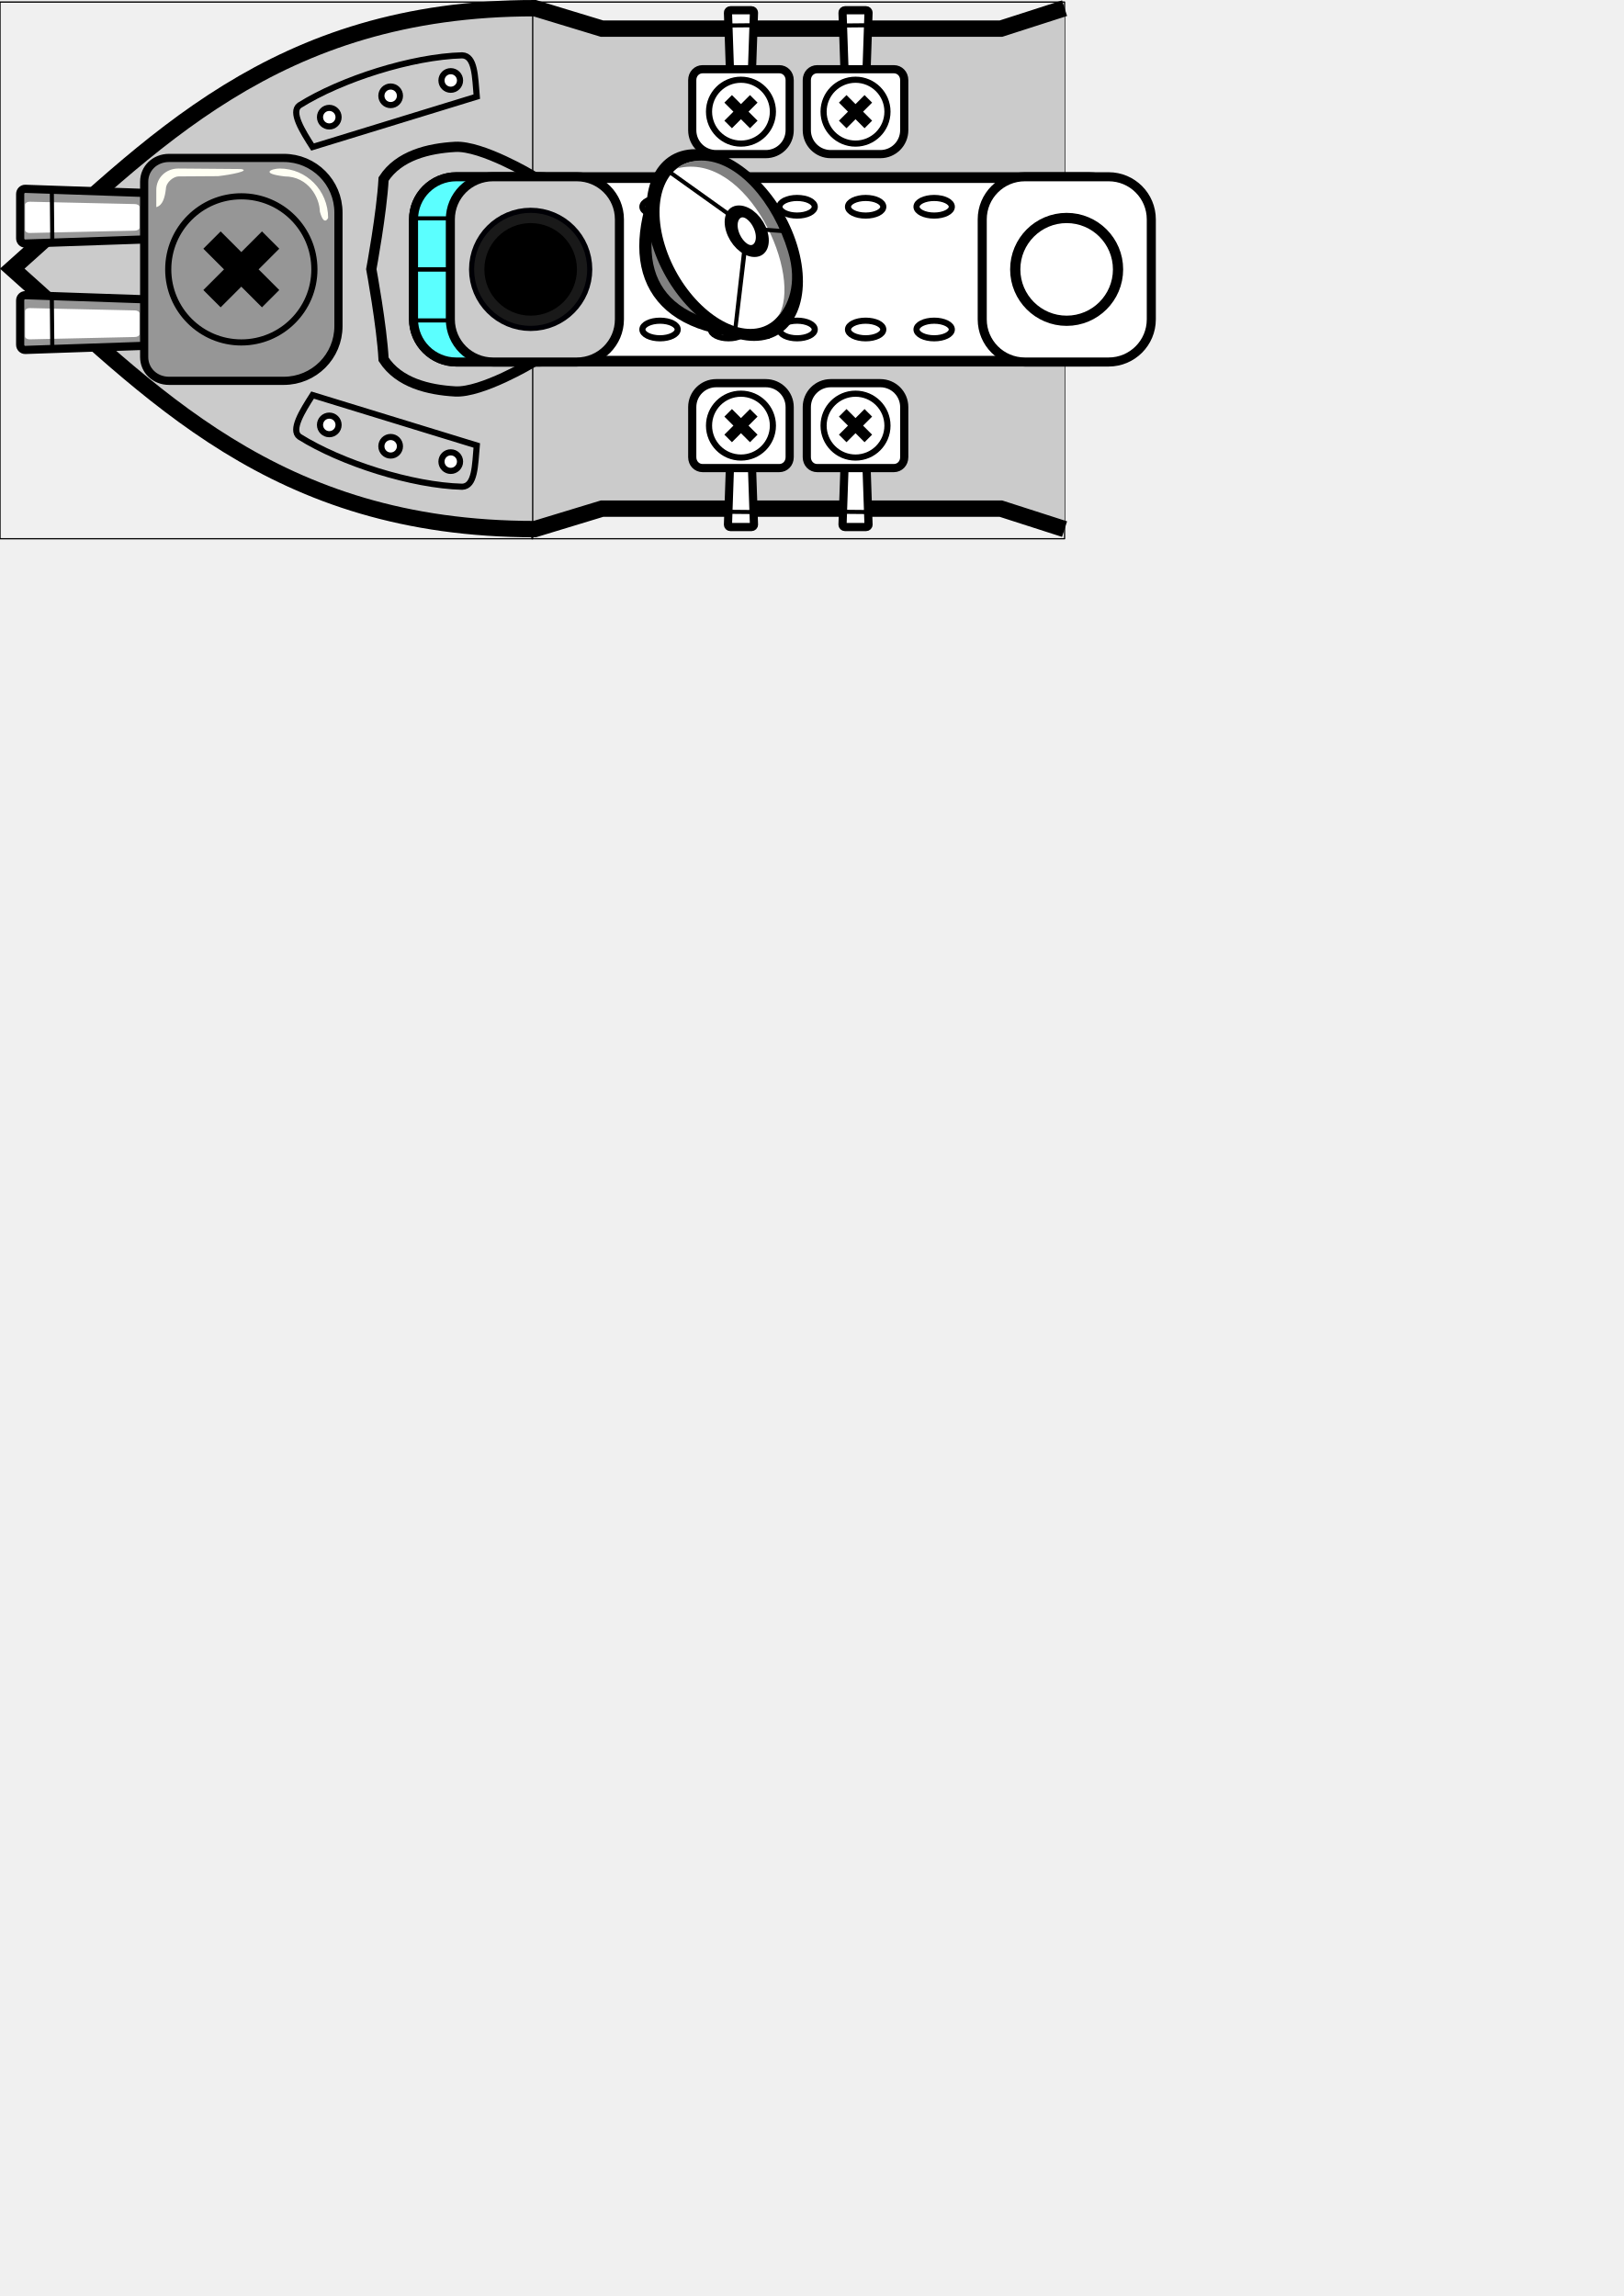
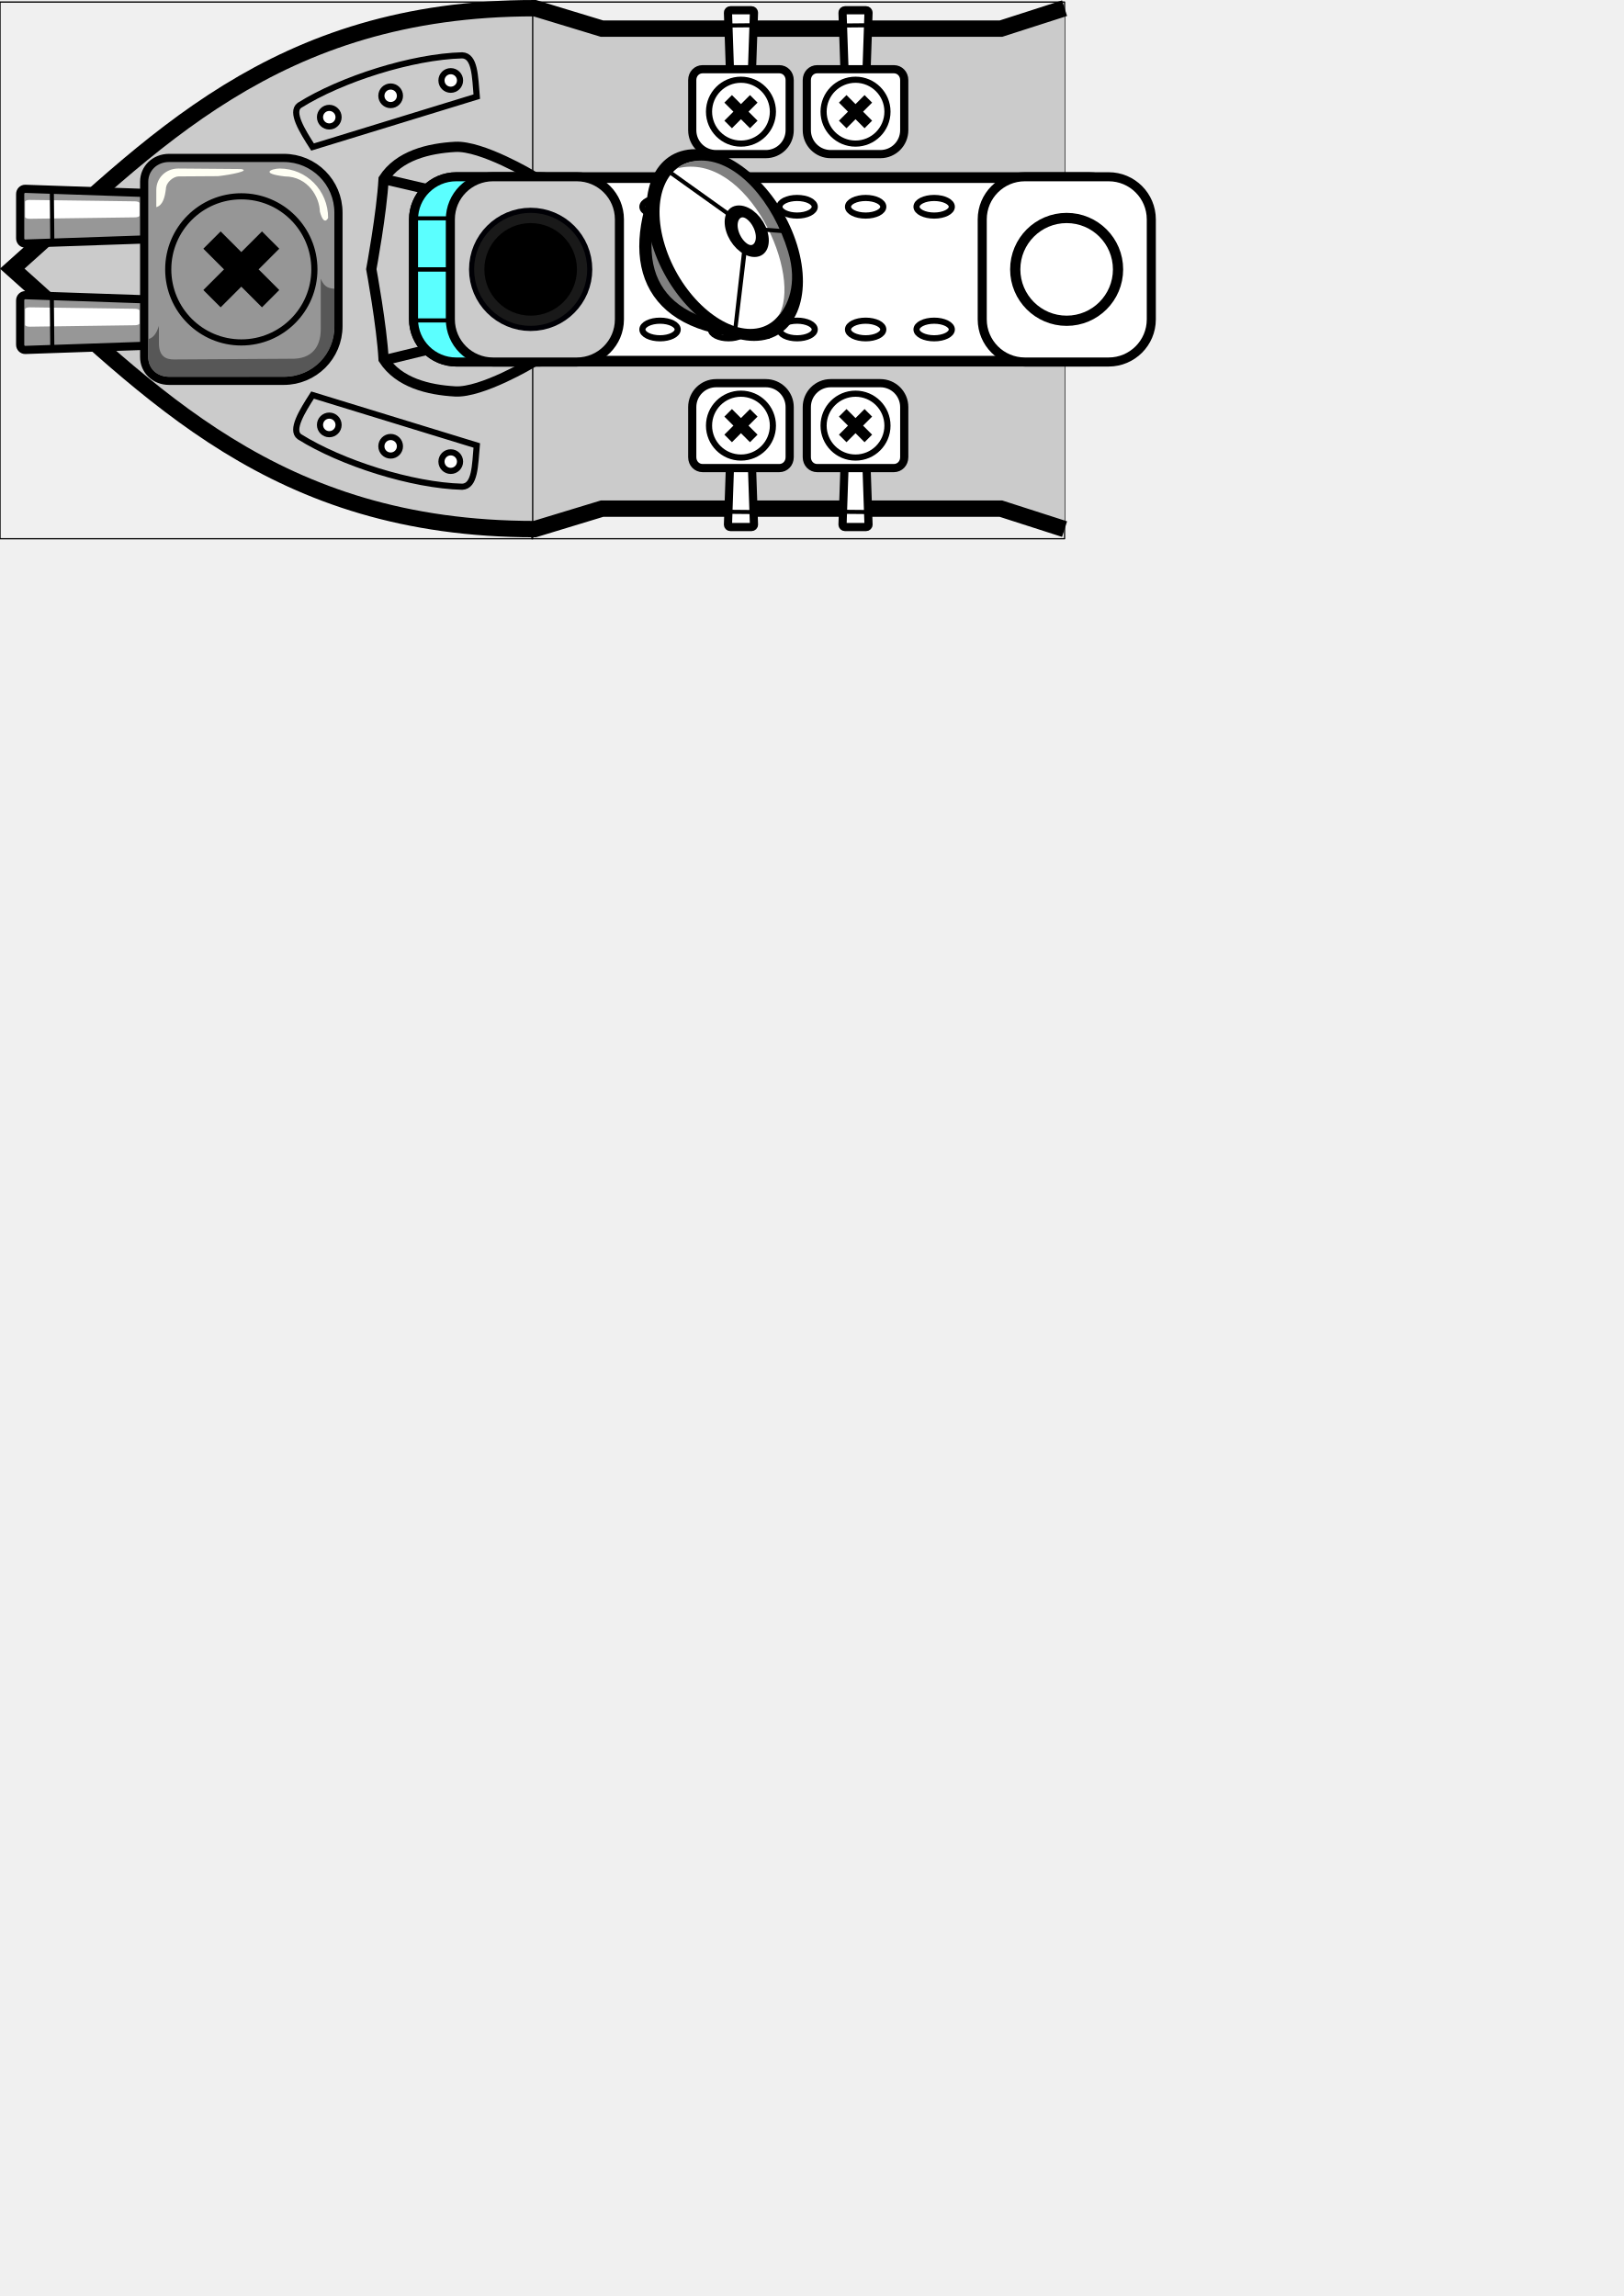
<svg xmlns="http://www.w3.org/2000/svg" width="210mm" height="297mm" viewBox="0 0 210 297" version="1.1" id="svg8">
-   <defs id="defs2" />
+   <defs id="defs2">
+     </defs>
  <g id="layer1">
    <path id="path1438" d="m 68.794,0.266 h 34.447 34.447 V 34.978 69.689 H 103.24 68.794 V 34.978 Z" style="fill:none;fill-opacity:1;stroke:#000000;stroke-width:0.163;stroke-linecap:round;stroke-linejoin:round;stroke-miterlimit:4;stroke-dasharray:none;stroke-dashoffset:19.8;stroke-opacity:1;paint-order:fill markers stroke" />
    <path style="fill:#cbcbcb;stroke:#000000;stroke-width:2.117;stroke-linecap:butt;stroke-linejoin:miter;stroke-miterlimit:4;stroke-dasharray:none;stroke-opacity:1;fill-opacity:1" d="m 137.687,68.443 -8.23,-2.646 H 77.863 l -8.702,2.646 C 35.374,68.443 19.546,50.678 1.588,34.751 19.546,18.823 35.374,1.058 69.161,1.058 l 8.702,2.646 h 51.594 l 8.23,-2.646" id="path5265" />
    <path style="fill:none;fill-opacity:1;stroke:#000000;stroke-width:0.163;stroke-linecap:round;stroke-linejoin:round;stroke-miterlimit:4;stroke-dasharray:none;stroke-dashoffset:19.8;stroke-opacity:1;paint-order:fill markers stroke" d="M 0.002,0.266 H 34.448 68.895 V 34.978 69.689 H 34.448 0.002 V 34.978 Z" id="rect815" />
    <path style="fill:#979797;fill-opacity:1;stroke:#000000;stroke-width:1.058;stroke-linecap:round;stroke-linejoin:round;stroke-miterlimit:4;stroke-dasharray:none;stroke-dashoffset:19.8;stroke-opacity:1;paint-order:fill markers stroke" d="m 3.278,24.425 15.368,0.529 c 0.37,0.013 0.668,0.298 0.668,0.668 v 4.688 c 0,0.37 -0.298,0.655 -0.668,0.668 L 3.278,31.507 c -0.37,0.013 -0.668,-0.298 -0.668,-0.668 v -5.746 c 0,-0.37 0.298,-0.681 0.668,-0.668 z" id="rect836" />
    <g id="g4620">
      <path style="fill:#979797;fill-opacity:1;stroke:#000000;stroke-width:1.058;stroke-linecap:round;stroke-linejoin:round;stroke-miterlimit:4;stroke-dasharray:none;stroke-dashoffset:19.8;stroke-opacity:1;paint-order:fill markers stroke" d="m 3.278,38.183 15.368,0.529 c 0.37,0.013 0.668,0.298 0.668,0.668 v 4.688 c 0,0.37 -0.298,0.655 -0.668,0.668 L 3.278,45.266 C 2.908,45.279 2.609,44.968 2.609,44.598 v -5.746 c 0,-0.37 0.298,-0.681 0.668,-0.668 z" id="path4611" />
-       <path id="path4613" d="m 3.836,39.853 13.616,0.302 c 0.328,0.007 0.592,0.17 0.592,0.381 v 2.676 c 0,0.211 -0.264,0.374 -0.592,0.381 L 3.836,43.896 C 3.508,43.904 3.244,43.726 3.244,43.515 v -3.28 c 0,-0.211 0.264,-0.389 0.592,-0.381 z" style="fill:#ffffff;fill-opacity:1;stroke:none;stroke-width:0.753;stroke-linecap:round;stroke-linejoin:round;stroke-miterlimit:4;stroke-dasharray:none;stroke-dashoffset:19.8;stroke-opacity:1;paint-order:fill markers stroke" />
+       <path id="path4613" d="m 3.836,39.753 13.616,0.187 c 0.328,0.005 0.592,0.105 0.592,0.236 v 1.659 c 0,0.131 -0.264,0.232 -0.592,0.236 L 3.836,42.259 C 3.508,42.264 3.244,42.154 3.244,42.023 v -2.033 c 0,-0.131 0.264,-0.241 0.592,-0.236 z" style="fill:#ffffff;fill-opacity:1;stroke:none;stroke-width:0.593;stroke-linecap:round;stroke-linejoin:round;stroke-miterlimit:4;stroke-dasharray:none;stroke-dashoffset:19.8;stroke-opacity:1;paint-order:fill markers stroke" />
      <path style="fill:none;stroke:#000000;stroke-width:0.529;stroke-linecap:butt;stroke-linejoin:miter;stroke-miterlimit:4;stroke-dasharray:none;stroke-opacity:1" d="m 6.701,38.301 0.066,6.845" id="path4615" />
    </g>
    <path style="fill:#969696;fill-opacity:1;stroke:#000000;stroke-width:1.058;stroke-linecap:round;stroke-linejoin:round;stroke-miterlimit:4;stroke-dasharray:none;stroke-dashoffset:19.8;stroke-opacity:1;paint-order:fill markers stroke" d="M 18.646,46.188 V 23.503 c 0,-1.703 1.371,-3.074 3.226,-3.074 h 14.819 c 3.924,0 7.083,3.159 7.083,7.083 v 14.667 c 0,3.924 -3.159,7.083 -7.083,7.083 H 21.872 c -1.855,0 -3.226,-1.371 -3.226,-3.074 z" id="rect830" />
    <circle style="fill:none;fill-opacity:1;stroke:#000000;stroke-width:0.794;stroke-linecap:round;stroke-linejoin:round;stroke-miterlimit:4;stroke-dasharray:none;stroke-dashoffset:19.8;stroke-opacity:1;paint-order:fill markers stroke" id="path834" cx="31.21" cy="34.845" r="9.451" />
    <g id="g858" style="stroke-width:0.794;stroke-miterlimit:4;stroke-dasharray:none" transform="translate(1.5875,1.058333)">
      <path id="path846" d="M 37.136,12.573 C 42.567,9.172 51.704,6.268 58.185,6.1 c 1.671,0.065 1.66,2.731 1.89,5.339 L 38.837,17.959 C 37.505,15.879 35.974,13.423 37.136,12.573 Z" style="fill:none;stroke:#000000;stroke-width:0.794;stroke-linecap:butt;stroke-linejoin:miter;stroke-miterlimit:4;stroke-dasharray:none;stroke-opacity:1" />
      <circle r="1.202" cy="14.098" cx="41" id="path848" style="fill:#ffffff;fill-opacity:1;stroke:#000000;stroke-width:0.794;stroke-linecap:round;stroke-linejoin:round;stroke-miterlimit:4;stroke-dasharray:none;stroke-dashoffset:19.8;stroke-opacity:1;paint-order:fill markers stroke" />
      <circle style="fill:#ffffff;fill-opacity:1;stroke:#000000;stroke-width:0.794;stroke-linecap:round;stroke-linejoin:round;stroke-miterlimit:4;stroke-dasharray:none;stroke-dashoffset:19.8;stroke-opacity:1;paint-order:fill markers stroke" id="circle850" cx="48.938" cy="11.334" r="1.202" />
      <circle r="1.202" cy="9.35" cx="56.71" id="circle852" style="fill:#ffffff;fill-opacity:1;stroke:#000000;stroke-width:0.794;stroke-linecap:round;stroke-linejoin:round;stroke-miterlimit:4;stroke-dasharray:none;stroke-dashoffset:19.8;stroke-opacity:1;paint-order:fill markers stroke" />
    </g>
    <g id="g868" transform="matrix(1,0,0,-1,1.5875,69.06194)" style="stroke-width:0.794;stroke-miterlimit:4;stroke-dasharray:none">
      <path style="fill:none;stroke:#000000;stroke-width:0.794;stroke-linecap:butt;stroke-linejoin:miter;stroke-miterlimit:4;stroke-dasharray:none;stroke-opacity:1" d="M 37.136,12.573 C 42.567,9.172 51.704,6.268 58.185,6.1 c 1.671,0.065 1.66,2.731 1.89,5.339 L 38.837,17.959 C 37.505,15.879 35.974,13.423 37.136,12.573 Z" id="path860" />
      <circle style="fill:#ffffff;fill-opacity:1;stroke:#000000;stroke-width:0.794;stroke-linecap:round;stroke-linejoin:round;stroke-miterlimit:4;stroke-dasharray:none;stroke-dashoffset:19.8;stroke-opacity:1;paint-order:fill markers stroke" id="circle862" cx="41" cy="14.098" r="1.202" />
      <circle r="1.202" cy="11.334" cx="48.938" id="circle864" style="fill:#ffffff;fill-opacity:1;stroke:#000000;stroke-width:0.794;stroke-linecap:round;stroke-linejoin:round;stroke-miterlimit:4;stroke-dasharray:none;stroke-dashoffset:19.8;stroke-opacity:1;paint-order:fill markers stroke" />
      <circle style="fill:#ffffff;fill-opacity:1;stroke:#000000;stroke-width:0.794;stroke-linecap:round;stroke-linejoin:round;stroke-miterlimit:4;stroke-dasharray:none;stroke-dashoffset:19.8;stroke-opacity:1;paint-order:fill markers stroke" id="circle866" cx="56.71" cy="9.35" r="1.202" />
    </g>
    <path style="fill:#ffffff;fill-opacity:1;stroke:#000000;stroke-width:1.385;stroke-linecap:round;stroke-linejoin:round;stroke-miterlimit:4;stroke-dasharray:none;stroke-dashoffset:19.8;stroke-opacity:1;paint-order:fill markers stroke" d="m 59.055,22.97 h 81.8 c 3.028,0 5.466,2.438 5.466,5.466 v 12.818 c 0,3.028 -2.438,5.466 -5.466,5.466 H 59.055 c -3.028,0 -5.466,-2.438 -5.466,-5.466 V 28.436 c 0,-3.028 2.438,-5.466 5.466,-5.466 z" id="rect872" />
    <rect style="fill:#5bffff;fill-opacity:1;stroke:#000000;stroke-width:1.172;stroke-linecap:round;stroke-linejoin:round;stroke-miterlimit:4;stroke-dasharray:none;stroke-dashoffset:19.8;stroke-opacity:1;paint-order:fill markers stroke" id="rect5324" width="21.867" height="23.964" x="53.482" y="22.864" ry="5.515" />
    <path style="fill:none;stroke:#000000;stroke-width:1.323;stroke-linecap:butt;stroke-linejoin:miter;stroke-miterlimit:4;stroke-dasharray:none;stroke-opacity:1" d="m 68.886,22.74 c 0,0 -6.577,-3.934 -10.016,-3.742 -3.44,0.192 -7.289,1.111 -9.26,4.158 -0.234,4.35 -1.587,11.66 -1.587,11.66 0,0 1.353,7.311 1.587,11.66 1.972,3.047 5.821,3.966 9.26,4.158 3.44,0.192 10.016,-3.742 10.016,-3.742 z" id="path4631" />
    <rect ry="5.515" y="22.864" x="58.245" height="23.964" width="21.867" id="rect874" style="fill:#cbcbcb;fill-opacity:1;stroke:#000000;stroke-width:1.172;stroke-linecap:round;stroke-linejoin:round;stroke-miterlimit:4;stroke-dasharray:none;stroke-dashoffset:19.8;stroke-opacity:1;paint-order:fill markers stroke" />
    <circle r="6.648" cy="34.845" cx="68.632" id="circle4627" style="fill:#000000;fill-opacity:1;stroke:#000005;stroke-width:2.646;stroke-linecap:round;stroke-linejoin:round;stroke-miterlimit:4;stroke-dasharray:none;stroke-dashoffset:19.8;stroke-opacity:1;paint-order:fill markers stroke" />
    <rect style="fill:none;fill-opacity:1;stroke:#000000;stroke-width:0.529;stroke-linecap:round;stroke-linejoin:round;stroke-miterlimit:4;stroke-dasharray:none;stroke-dashoffset:19.8;stroke-opacity:1;paint-order:fill markers stroke" id="rect876" width="4.76" height="6.602" x="53.56" y="28.243" />
    <rect y="34.845" x="53.558" height="6.602" width="4.76" id="rect878" style="fill:none;fill-opacity:1;stroke:#000000;stroke-width:0.529;stroke-linecap:round;stroke-linejoin:round;stroke-miterlimit:4;stroke-dasharray:none;stroke-dashoffset:19.8;stroke-opacity:1;paint-order:fill markers stroke" />
    <circle style="fill:#000000;fill-opacity:1;stroke:#191919;stroke-width:1.323;stroke-linecap:round;stroke-linejoin:round;stroke-miterlimit:4;stroke-dasharray:none;stroke-dashoffset:19.8;stroke-opacity:1;paint-order:fill markers stroke" id="path880" cx="68.632" cy="34.845" r="6.648" />
-     <path id="path4609" d="M 3.836,26.095 17.452,26.397 c 0.328,0.007 0.592,0.17 0.592,0.381 v 2.676 c 0,0.211 -0.264,0.374 -0.592,0.381 L 3.836,30.138 c -0.328,0.007 -0.592,-0.17 -0.592,-0.381 v -3.28 c 0,-0.211 0.264,-0.389 0.592,-0.381 z" style="fill:#ffffff;fill-opacity:1;stroke:none;stroke-width:0.753;stroke-linecap:round;stroke-linejoin:round;stroke-miterlimit:4;stroke-dasharray:none;stroke-dashoffset:19.8;stroke-opacity:1;paint-order:fill markers stroke" />
+     <path id="path4609" d="m 3.836,25.861 13.616,0.182 c 0.328,0.004 0.592,0.103 0.592,0.23 v 1.615 c 0,0.127 -0.264,0.226 -0.592,0.23 L 3.836,28.3 C 3.508,28.305 3.244,28.198 3.244,28.07 v -1.979 c 0,-0.127 0.264,-0.235 0.592,-0.23 z" style="fill:#ffffff;fill-opacity:1;stroke:none;stroke-width:0.585;stroke-linecap:round;stroke-linejoin:round;stroke-miterlimit:4;stroke-dasharray:none;stroke-dashoffset:19.8;stroke-opacity:1;paint-order:fill markers stroke" />
    <path style="fill:none;stroke:#000000;stroke-width:0.529;stroke-linecap:butt;stroke-linejoin:miter;stroke-miterlimit:4;stroke-dasharray:none;stroke-opacity:1" d="m 6.701,24.543 0.066,6.845" id="path882" />
    <path style="fill:#000000;stroke:#000000;stroke-width:0.794;stroke-miterlimit:4;stroke-dasharray:none;stroke-opacity:1" d="m 26.861,32.172 2.673,2.673 -2.673,2.673 1.675,1.675 2.673,-2.673 2.673,2.673 1.676,-1.676 -2.673,-2.673 2.673,-2.673 -1.675,-1.675 -2.673,2.673 -2.673,-2.673 z" id="rect1444" />
    <g id="g5209" transform="translate(10.39244)">
      <g id="g5183">
        <path id="path5154" d="m 87.121,1.642 -0.251,7.296 C 86.864,9.114 86.728,9.255 86.552,9.255 h -2.226 c -0.176,0 -0.311,-0.142 -0.317,-0.317 L 83.758,1.642 c -0.006,-0.176 0.141,-0.317 0.317,-0.317 h 2.728 c 0.176,0 0.323,0.142 0.317,0.317 z" style="fill:#ffffff;fill-opacity:1;stroke:#000000;stroke-width:1.058;stroke-linecap:round;stroke-linejoin:round;stroke-miterlimit:4;stroke-dasharray:none;stroke-dashoffset:19.8;stroke-opacity:1;paint-order:fill markers stroke" />
        <path id="path5160" d="m 87.065,3.267 -3.25,0.031" style="fill:none;stroke:#000000;stroke-width:0.529;stroke-linecap:butt;stroke-linejoin:miter;stroke-miterlimit:4;stroke-dasharray:none;stroke-opacity:1" />
        <path id="path5156" d="m 80.482,8.953 h 9.915 c 0.744,0 1.343,0.599 1.343,1.41 v 6.477 c 0,1.715 -1.381,3.096 -3.096,3.096 h -6.41 c -1.715,0 -3.096,-1.381 -3.096,-3.096 v -6.477 c 0,-0.811 0.599,-1.41 1.343,-1.41 z" style="fill:#ffffff;fill-opacity:1;stroke:#000000;stroke-width:1.058;stroke-linecap:round;stroke-linejoin:round;stroke-miterlimit:4;stroke-dasharray:none;stroke-dashoffset:19.8;stroke-opacity:1;paint-order:fill markers stroke" />
        <circle r="4.131" cy="-85.439" cx="14.445" id="circle5158" style="fill:none;fill-opacity:1;stroke:#000000;stroke-width:0.794;stroke-linecap:round;stroke-linejoin:round;stroke-miterlimit:4;stroke-dasharray:none;stroke-dashoffset:19.8;stroke-opacity:1;paint-order:fill markers stroke" transform="rotate(90)" />
        <path id="path5162" d="m 86.608,12.544 -1.168,1.168 -1.168,-1.168 -0.732,0.732 1.168,1.168 -1.168,1.168 0.732,0.732 1.168,-1.168 1.168,1.168 0.732,-0.732 -1.168,-1.168 1.168,-1.168 z" style="fill:#000000;stroke:#000000;stroke-width:0.347;stroke-miterlimit:4;stroke-dasharray:none;stroke-opacity:1" />
      </g>
      <g transform="translate(14.81667)" id="g5195">
        <path style="fill:#ffffff;fill-opacity:1;stroke:#000000;stroke-width:1.058;stroke-linecap:round;stroke-linejoin:round;stroke-miterlimit:4;stroke-dasharray:none;stroke-dashoffset:19.8;stroke-opacity:1;paint-order:fill markers stroke" d="m 87.121,1.642 -0.251,7.296 C 86.864,9.114 86.728,9.255 86.552,9.255 h -2.226 c -0.176,0 -0.311,-0.142 -0.317,-0.317 L 83.758,1.642 c -0.006,-0.176 0.141,-0.317 0.317,-0.317 h 2.728 c 0.176,0 0.323,0.142 0.317,0.317 z" id="path5185" />
        <path style="fill:none;stroke:#000000;stroke-width:0.529;stroke-linecap:butt;stroke-linejoin:miter;stroke-miterlimit:4;stroke-dasharray:none;stroke-opacity:1" d="m 87.065,3.267 -3.25,0.031" id="path5187" />
        <path style="fill:#ffffff;fill-opacity:1;stroke:#000000;stroke-width:1.058;stroke-linecap:round;stroke-linejoin:round;stroke-miterlimit:4;stroke-dasharray:none;stroke-dashoffset:19.8;stroke-opacity:1;paint-order:fill markers stroke" d="m 80.482,8.953 h 9.915 c 0.744,0 1.343,0.599 1.343,1.41 v 6.477 c 0,1.715 -1.381,3.096 -3.096,3.096 h -6.41 c -1.715,0 -3.096,-1.381 -3.096,-3.096 v -6.477 c 0,-0.811 0.599,-1.41 1.343,-1.41 z" id="path5189" />
        <circle transform="rotate(90)" style="fill:none;fill-opacity:1;stroke:#000000;stroke-width:0.794;stroke-linecap:round;stroke-linejoin:round;stroke-miterlimit:4;stroke-dasharray:none;stroke-dashoffset:19.8;stroke-opacity:1;paint-order:fill markers stroke" id="circle5191" cx="14.445" cy="-85.439" r="4.131" />
        <path style="fill:#000000;stroke:#000000;stroke-width:0.347;stroke-miterlimit:4;stroke-dasharray:none;stroke-opacity:1" d="m 86.608,12.544 -1.168,1.168 -1.168,-1.168 -0.732,0.732 1.168,1.168 -1.168,1.168 0.732,0.732 1.168,-1.168 1.168,1.168 0.732,-0.732 -1.168,-1.168 1.168,-1.168 z" id="path5193" />
      </g>
    </g>
    <g transform="matrix(1,0,0,-1,10.39244,69.50172)" id="g5263">
      <g id="g5249">
        <path style="fill:#ffffff;fill-opacity:1;stroke:#000000;stroke-width:1.058;stroke-linecap:round;stroke-linejoin:round;stroke-miterlimit:4;stroke-dasharray:none;stroke-dashoffset:19.8;stroke-opacity:1;paint-order:fill markers stroke" d="m 87.121,1.642 -0.251,7.296 C 86.864,9.114 86.728,9.255 86.552,9.255 h -2.226 c -0.176,0 -0.311,-0.142 -0.317,-0.317 L 83.758,1.642 c -0.006,-0.176 0.141,-0.317 0.317,-0.317 h 2.728 c 0.176,0 0.323,0.142 0.317,0.317 z" id="path5239" />
        <path style="fill:none;stroke:#000000;stroke-width:0.529;stroke-linecap:butt;stroke-linejoin:miter;stroke-miterlimit:4;stroke-dasharray:none;stroke-opacity:1" d="m 87.065,3.267 -3.25,0.031" id="path5241" />
        <path style="fill:#ffffff;fill-opacity:1;stroke:#000000;stroke-width:1.058;stroke-linecap:round;stroke-linejoin:round;stroke-miterlimit:4;stroke-dasharray:none;stroke-dashoffset:19.8;stroke-opacity:1;paint-order:fill markers stroke" d="m 80.482,8.953 h 9.915 c 0.744,0 1.343,0.599 1.343,1.41 v 6.477 c 0,1.715 -1.381,3.096 -3.096,3.096 h -6.41 c -1.715,0 -3.096,-1.381 -3.096,-3.096 v -6.477 c 0,-0.811 0.599,-1.41 1.343,-1.41 z" id="path5243" />
        <circle transform="rotate(90)" style="fill:none;fill-opacity:1;stroke:#000000;stroke-width:0.794;stroke-linecap:round;stroke-linejoin:round;stroke-miterlimit:4;stroke-dasharray:none;stroke-dashoffset:19.8;stroke-opacity:1;paint-order:fill markers stroke" id="circle5245" cx="14.445" cy="-85.439" r="4.131" />
        <path style="fill:#000000;stroke:#000000;stroke-width:0.347;stroke-miterlimit:4;stroke-dasharray:none;stroke-opacity:1" d="m 86.608,12.544 -1.168,1.168 -1.168,-1.168 -0.732,0.732 1.168,1.168 -1.168,1.168 0.732,0.732 1.168,-1.168 1.168,1.168 0.732,-0.732 -1.168,-1.168 1.168,-1.168 z" id="path5247" />
      </g>
      <g id="g5261" transform="translate(14.81667)">
        <path id="path5251" d="m 87.121,1.642 -0.251,7.296 C 86.864,9.114 86.728,9.255 86.552,9.255 h -2.226 c -0.176,0 -0.311,-0.142 -0.317,-0.317 L 83.758,1.642 c -0.006,-0.176 0.141,-0.317 0.317,-0.317 h 2.728 c 0.176,0 0.323,0.142 0.317,0.317 z" style="fill:#ffffff;fill-opacity:1;stroke:#000000;stroke-width:1.058;stroke-linecap:round;stroke-linejoin:round;stroke-miterlimit:4;stroke-dasharray:none;stroke-dashoffset:19.8;stroke-opacity:1;paint-order:fill markers stroke" />
        <path id="path5253" d="m 87.065,3.267 -3.25,0.031" style="fill:none;stroke:#000000;stroke-width:0.529;stroke-linecap:butt;stroke-linejoin:miter;stroke-miterlimit:4;stroke-dasharray:none;stroke-opacity:1" />
        <path id="path5255" d="m 80.482,8.953 h 9.915 c 0.744,0 1.343,0.599 1.343,1.41 v 6.477 c 0,1.715 -1.381,3.096 -3.096,3.096 h -6.41 c -1.715,0 -3.096,-1.381 -3.096,-3.096 v -6.477 c 0,-0.811 0.599,-1.41 1.343,-1.41 z" style="fill:#ffffff;fill-opacity:1;stroke:#000000;stroke-width:1.058;stroke-linecap:round;stroke-linejoin:round;stroke-miterlimit:4;stroke-dasharray:none;stroke-dashoffset:19.8;stroke-opacity:1;paint-order:fill markers stroke" />
        <circle r="4.131" cy="-85.439" cx="14.445" id="circle5257" style="fill:none;fill-opacity:1;stroke:#000000;stroke-width:0.794;stroke-linecap:round;stroke-linejoin:round;stroke-miterlimit:4;stroke-dasharray:none;stroke-dashoffset:19.8;stroke-opacity:1;paint-order:fill markers stroke" transform="rotate(90)" />
        <path id="path5259" d="m 86.608,12.544 -1.168,1.168 -1.168,-1.168 -0.732,0.732 1.168,1.168 -1.168,1.168 0.732,0.732 1.168,-1.168 1.168,1.168 0.732,-0.732 -1.168,-1.168 1.168,-1.168 z" style="fill:#000000;stroke:#000000;stroke-width:0.347;stroke-miterlimit:4;stroke-dasharray:none;stroke-opacity:1" />
      </g>
    </g>
    <rect style="fill:#ffffff;fill-opacity:1;stroke:#000000;stroke-width:1.172;stroke-linecap:round;stroke-linejoin:round;stroke-miterlimit:4;stroke-dasharray:none;stroke-dashoffset:19.8;stroke-opacity:1;paint-order:fill markers stroke" id="rect5268" width="21.867" height="23.964" x="127.036" y="22.864" ry="5.515" />
    <circle r="6.648" cy="34.845" cx="137.953" id="circle5270" style="fill:#ffffff;fill-opacity:1;stroke:#000000;stroke-width:1.323;stroke-linecap:round;stroke-linejoin:round;stroke-miterlimit:4;stroke-dasharray:none;stroke-dashoffset:19.8;stroke-opacity:1;paint-order:fill markers stroke" />
    <ellipse style="fill:none;stroke:#000000;stroke-width:0.794;stroke-miterlimit:4;stroke-dasharray:none;stroke-opacity:1" id="path5274" cx="85.366" cy="26.746" rx="2.282" ry="1.139" />
    <ellipse ry="1.139" rx="2.282" cy="26.746" cx="94.229" id="ellipse5276" style="fill:none;stroke:#000000;stroke-width:0.794;stroke-miterlimit:4;stroke-dasharray:none;stroke-opacity:1" />
    <ellipse style="fill:none;stroke:#000000;stroke-width:0.794;stroke-miterlimit:4;stroke-dasharray:none;stroke-opacity:1" id="ellipse5278" cx="103.093" cy="26.746" rx="2.282" ry="1.139" />
    <ellipse ry="1.139" rx="2.282" cy="26.746" cx="111.957" id="ellipse5280" style="fill:none;stroke:#000000;stroke-width:0.794;stroke-miterlimit:4;stroke-dasharray:none;stroke-opacity:1" />
    <ellipse style="fill:none;stroke:#000000;stroke-width:0.794;stroke-miterlimit:4;stroke-dasharray:none;stroke-opacity:1" id="ellipse5282" cx="120.82" cy="26.746" rx="2.282" ry="1.139" />
    <ellipse ry="1.139" rx="2.282" cy="42.621" cx="85.366" id="ellipse5284" style="fill:none;stroke:#000000;stroke-width:0.794;stroke-miterlimit:4;stroke-dasharray:none;stroke-opacity:1" />
    <ellipse style="fill:none;stroke:#000000;stroke-width:0.794;stroke-miterlimit:4;stroke-dasharray:none;stroke-opacity:1" id="ellipse5286" cx="94.229" cy="42.621" rx="2.282" ry="1.139" />
    <ellipse ry="1.139" rx="2.282" cy="42.621" cx="103.093" id="ellipse5288" style="fill:none;stroke:#000000;stroke-width:0.794;stroke-miterlimit:4;stroke-dasharray:none;stroke-opacity:1" />
    <ellipse style="fill:none;stroke:#000000;stroke-width:0.794;stroke-miterlimit:4;stroke-dasharray:none;stroke-opacity:1" id="ellipse5290" cx="111.957" cy="42.621" rx="2.282" ry="1.139" />
    <ellipse ry="1.139" rx="2.282" cy="42.621" cx="120.82" id="ellipse5292" style="fill:none;stroke:#000000;stroke-width:0.794;stroke-miterlimit:4;stroke-dasharray:none;stroke-opacity:1" />
    <g id="g4599" transform="translate(0.5291667,-0.5291667)">
      <path id="path5300" d="M 84.988,23.727 C 80.149,35.027 83.717,43.181 97.567,43.54 Z" style="fill:#808080;stroke:#000000;stroke-width:1.58;stroke-linecap:butt;stroke-linejoin:miter;stroke-miterlimit:4;stroke-dasharray:none;stroke-opacity:1" />
      <ellipse transform="matrix(1,0,0.2929965,0.9561135,0,0)" ry="12.159" rx="8.559" cy="33.706" cx="83.322" id="path5294" style="fill:#ffffff;stroke:#000000;stroke-width:1.622;stroke-miterlimit:4;stroke-dasharray:none;stroke-opacity:1" />
      <path id="ellipse5302" d="m 101.397,33.071 c 1.291,4.273 -0.097,7.069 -1.322,8.434 3.408,-5.102 -3.874,-21.54 -13.044,-19.187 0.933,-0.745 1.981,-1.02 3.162,-1.02 4.662,0 9.263,5.349 11.204,11.772 z" style="fill:#808080;stroke:none;stroke-width:1.576;stroke-miterlimit:4;stroke-dasharray:none;stroke-opacity:1" />
      <path id="path5298" d="m 86.296,22.941 9.848,7.035 -1.595,13.319 1.501,-13.225 4.971,0.375" style="fill:none;stroke:#000000;stroke-width:0.525px;stroke-linecap:butt;stroke-linejoin:miter;stroke-opacity:1" />
      <ellipse style="fill:#ffffff;stroke:#000000;stroke-width:1.611;stroke-miterlimit:4;stroke-dasharray:none;stroke-opacity:1" id="ellipse5296" cx="86.854" cy="31.797" rx="1.861" ry="2.678" transform="matrix(1,0,0.2892046,0.9572673,0,0)" />
    </g>
    <path id="path4635" d="m 36.174,21.799 c 3.47,0 6.263,2.848 6.263,6.385 0,0 -0.521,1.187 -1.066,-0.809 -0.037,-1.828 -1.507,-4.555 -4.555,-4.555 -3.256,-0.384 -1.701,-1.008 -0.642,-1.021 z m -7.977,0.988 -5.112,0.033 c -0.585,0.005 -1.607,0.692 -1.632,1.632 -0.128,1.035 -0.379,2.109 -1.238,2.342 v -2.224 c 0,-1.535 1.212,-2.771 2.853,-2.771 l 8.102,0.067 c 1.334,0.223 -1.421,0.756 -2.973,0.921 z" style="fill:#fffff4;fill-opacity:1;stroke:none;stroke-width:0.945;stroke-linecap:round;stroke-linejoin:round;stroke-miterlimit:4;stroke-dasharray:none;stroke-dashoffset:19.8;stroke-opacity:1;paint-order:fill markers stroke" />
+     <g id="g4645">
+       <path id="path4637" d="m 49.609,23.156 5.671,1.319 m -5.556,22.114 5.658,-1.375" style="fill:none;stroke:#000000;stroke-width:1.323;stroke-linecap:butt;stroke-linejoin:miter;stroke-miterlimit:4;stroke-dasharray:none;stroke-opacity:1" />
+       <path id="path4641" d="m 48.029,34.779 5.56,0.066 m -5.559,0.137 5.559,-0.121" style="fill:none;stroke:none;stroke-width:0.265px;stroke-linecap:butt;stroke-linejoin:miter;stroke-opacity:1" />
+     </g>
+     <path style="fill:#575757;fill-opacity:1;stroke:none;stroke-width:0.265;stroke-linecap:butt;stroke-linejoin:round;stroke-miterlimit:4;stroke-dasharray:none;stroke-opacity:1" d="m 19.175,43.868 c 0.636,-0.183 1.018,-0.625 1.378,-1.709 v 2.117 c -0.029,1.886 0.945,2.217 1.937,2.221 l 15.592,-0.095 c 2.65,-0.12 3.446,-2.012 3.402,-3.969 v -6.378 c 0.351,0.808 0.71,1.234 1.762,1.295 v 4.83 c 0.086,3.446 -2.666,6.591 -6.553,6.553 l -14.786,0.009 c -1.838,-0.033 -2.73,-1.198 -2.73,-2.553 z" id="path4661" />
  </g>
</svg>
